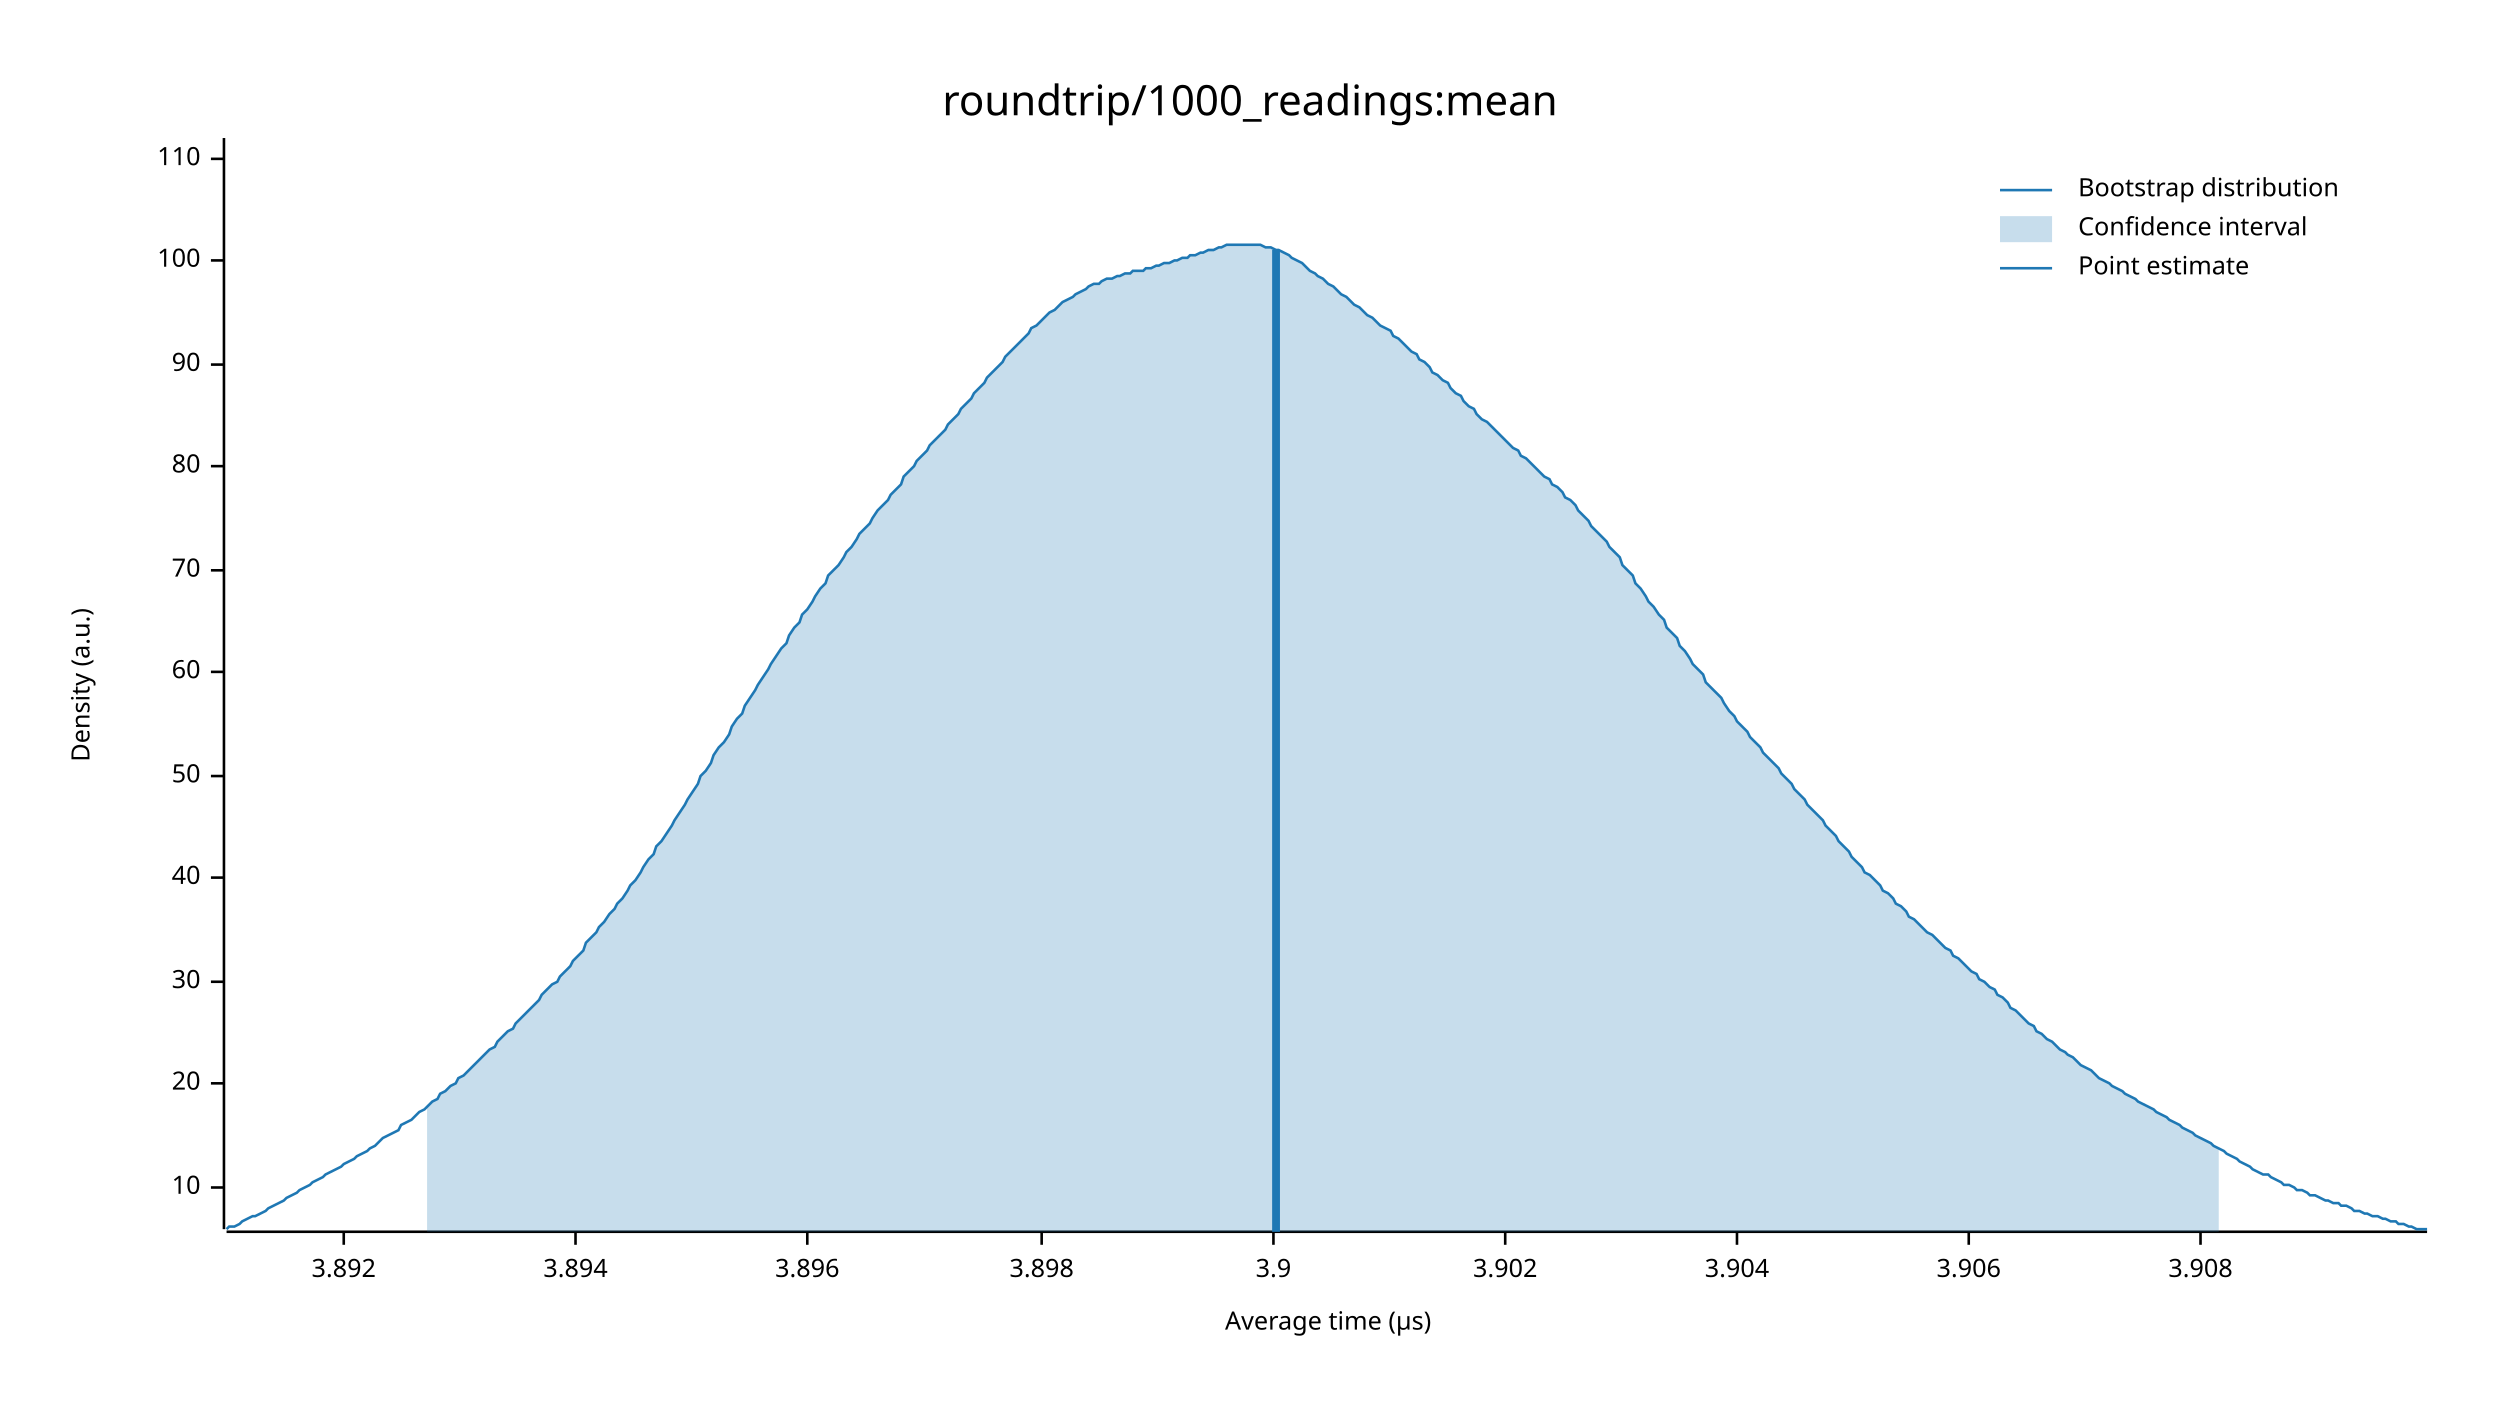
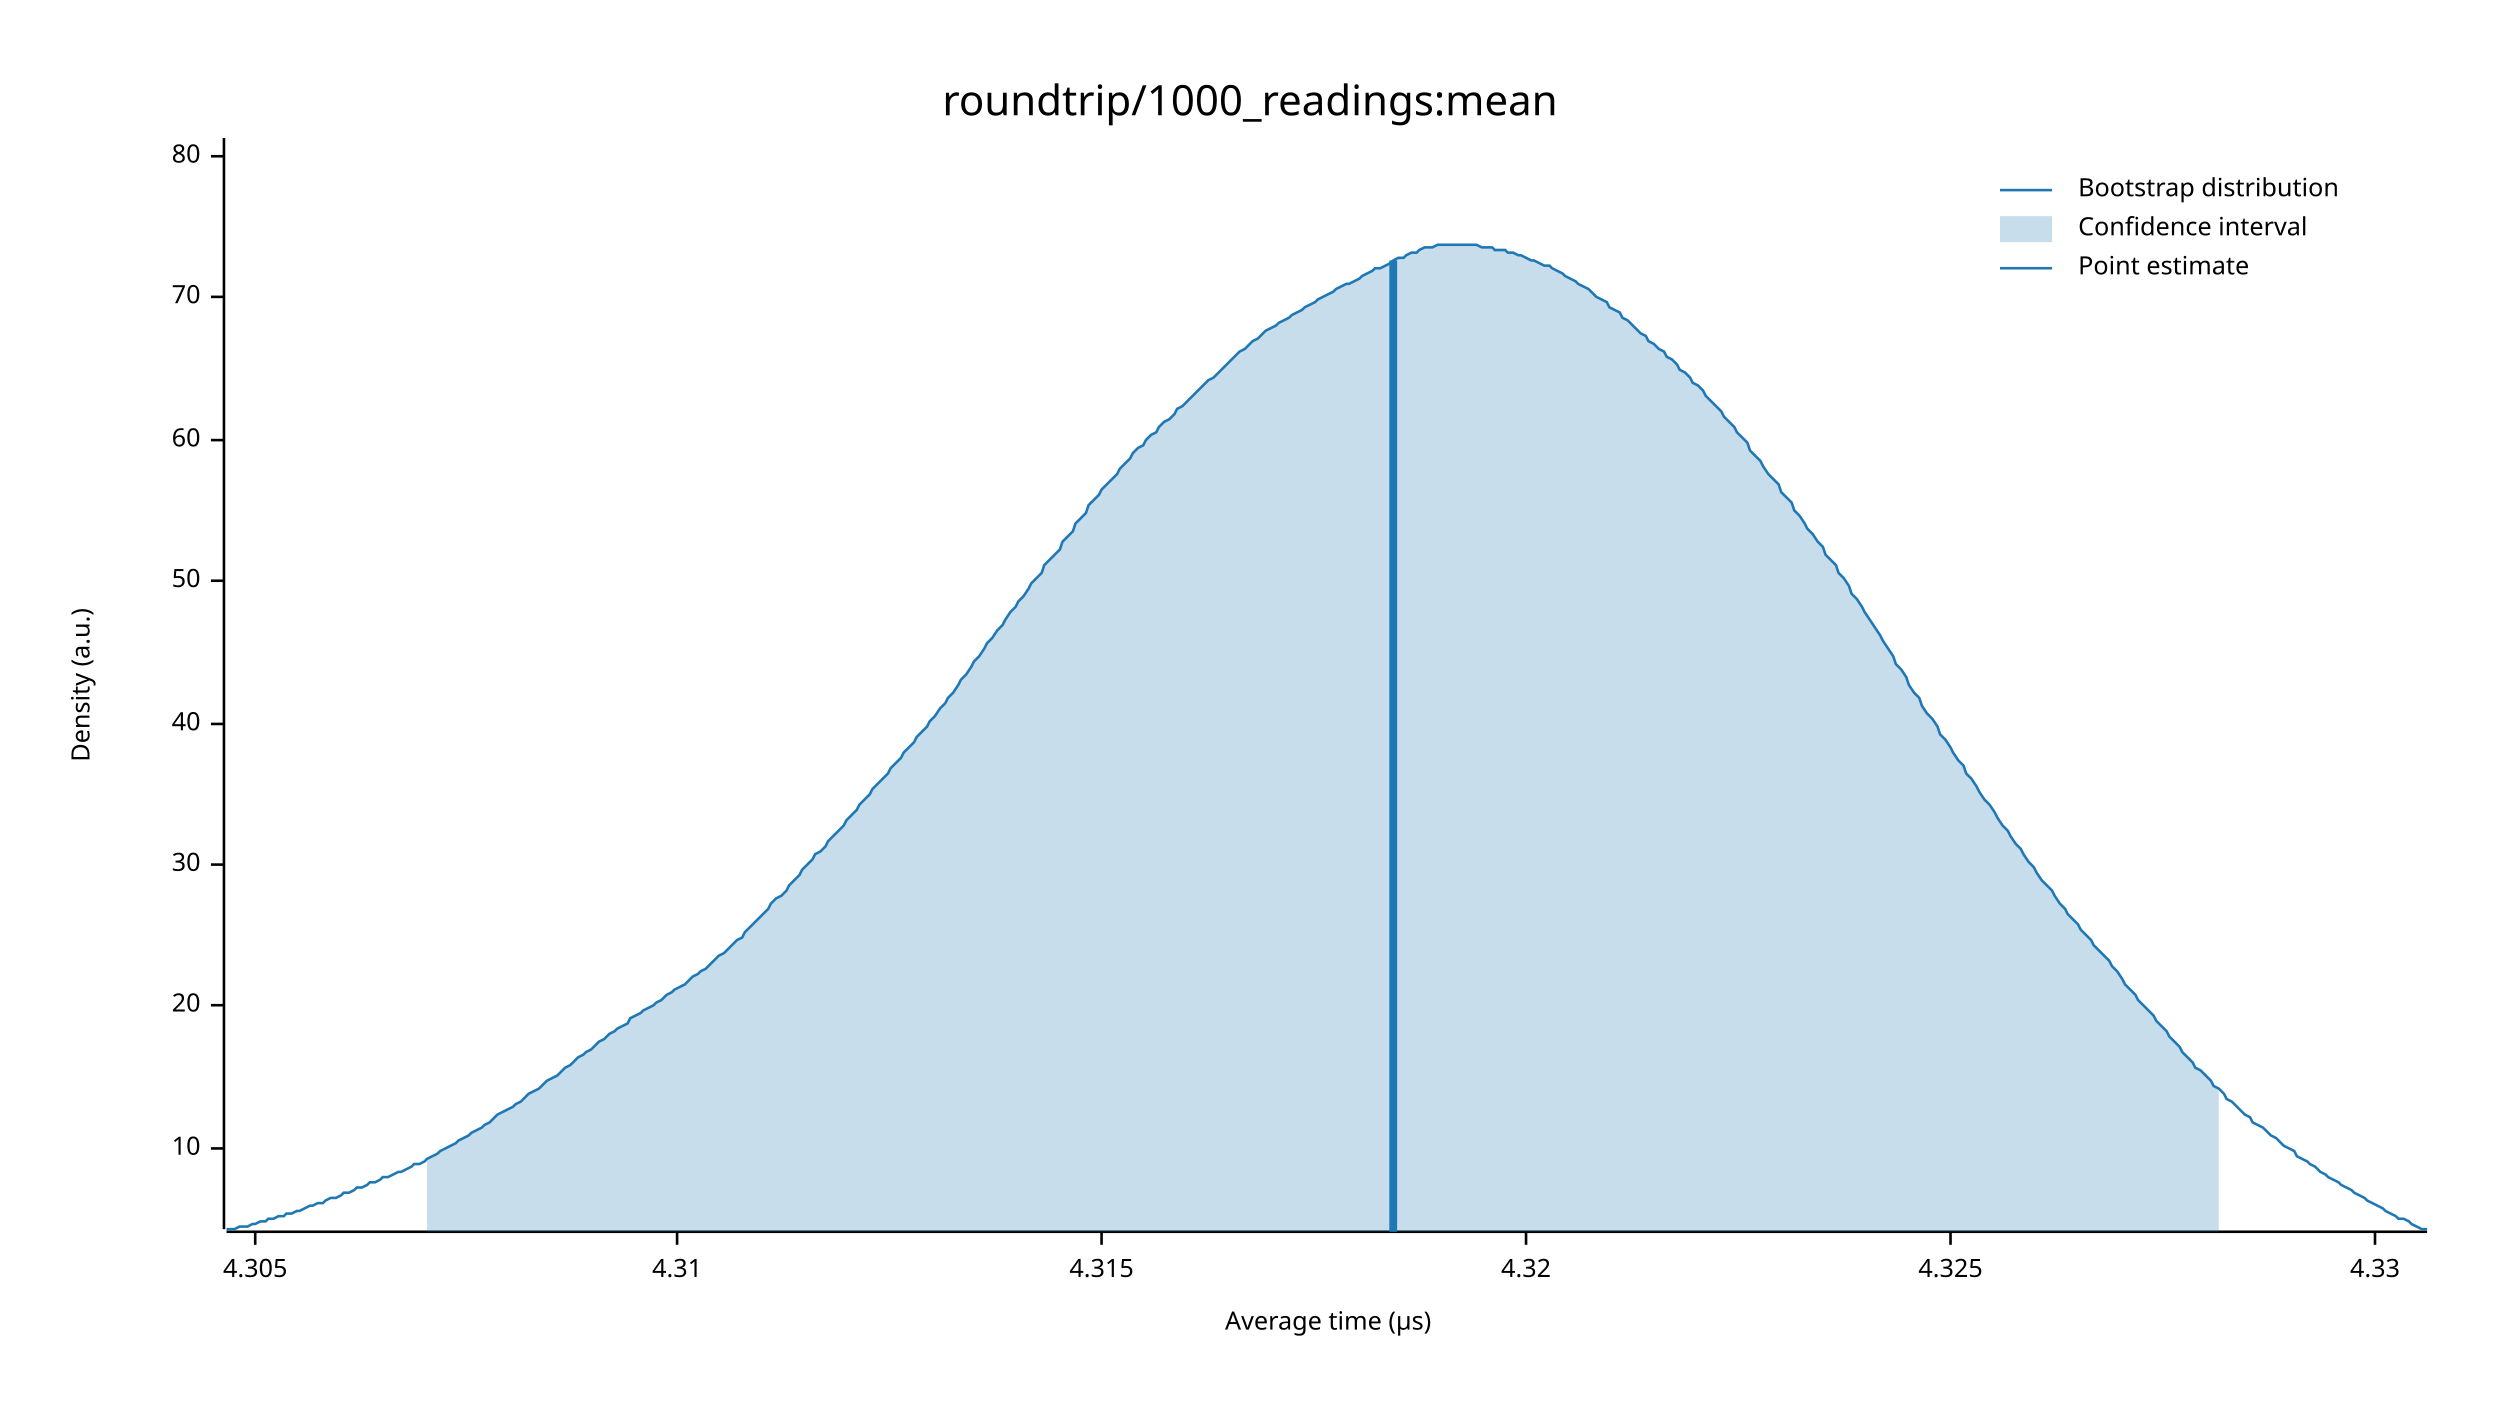
<svg xmlns="http://www.w3.org/2000/svg" width="960" height="540" viewBox="0 0 960 540">
  <text x="480" y="32" dy="0.76em" text-anchor="middle" font-family="sans-serif" font-size="16.129" opacity="1" fill="#000000">
roundtrip/1000_readings:mean
</text>
  <text x="27" y="263" dy="0.76em" text-anchor="middle" font-family="sans-serif" font-size="9.677" opacity="1" fill="#000000" transform="rotate(270, 27, 263)">
Density (a.u.)
</text>
  <text x="510" y="513" dy="-0.5ex" text-anchor="middle" font-family="sans-serif" font-size="9.677" opacity="1" fill="#000000">
Average time (µs)
</text>
  <polyline fill="none" opacity="1" stroke="#000000" stroke-width="1" points="86,53 86,472 " />
-   <text x="77" y="456" dy="0.5ex" text-anchor="end" font-family="sans-serif" font-size="9.677" opacity="1" fill="#000000">
+   <text x="77" y="441" dy="0.5ex" text-anchor="end" font-family="sans-serif" font-size="9.677" opacity="1" fill="#000000">
10
</text>
-   <polyline fill="none" opacity="1" stroke="#000000" stroke-width="1" points="81,456 86,456 " />
-   <text x="77" y="416" dy="0.5ex" text-anchor="end" font-family="sans-serif" font-size="9.677" opacity="1" fill="#000000">
+   <polyline fill="none" opacity="1" stroke="#000000" stroke-width="1" points="81,441 86,441 " />
+   <text x="77" y="386" dy="0.5ex" text-anchor="end" font-family="sans-serif" font-size="9.677" opacity="1" fill="#000000">
20
</text>
-   <polyline fill="none" opacity="1" stroke="#000000" stroke-width="1" points="81,416 86,416 " />
-   <text x="77" y="377" dy="0.5ex" text-anchor="end" font-family="sans-serif" font-size="9.677" opacity="1" fill="#000000">
+   <polyline fill="none" opacity="1" stroke="#000000" stroke-width="1" points="81,386 86,386 " />
+   <text x="77" y="332" dy="0.5ex" text-anchor="end" font-family="sans-serif" font-size="9.677" opacity="1" fill="#000000">
30
</text>
-   <polyline fill="none" opacity="1" stroke="#000000" stroke-width="1" points="81,377 86,377 " />
-   <text x="77" y="337" dy="0.5ex" text-anchor="end" font-family="sans-serif" font-size="9.677" opacity="1" fill="#000000">
+   <polyline fill="none" opacity="1" stroke="#000000" stroke-width="1" points="81,332 86,332 " />
+   <text x="77" y="278" dy="0.5ex" text-anchor="end" font-family="sans-serif" font-size="9.677" opacity="1" fill="#000000">
40
</text>
-   <polyline fill="none" opacity="1" stroke="#000000" stroke-width="1" points="81,337 86,337 " />
-   <text x="77" y="298" dy="0.5ex" text-anchor="end" font-family="sans-serif" font-size="9.677" opacity="1" fill="#000000">
+   <polyline fill="none" opacity="1" stroke="#000000" stroke-width="1" points="81,278 86,278 " />
+   <text x="77" y="223" dy="0.5ex" text-anchor="end" font-family="sans-serif" font-size="9.677" opacity="1" fill="#000000">
50
</text>
-   <polyline fill="none" opacity="1" stroke="#000000" stroke-width="1" points="81,298 86,298 " />
-   <text x="77" y="258" dy="0.5ex" text-anchor="end" font-family="sans-serif" font-size="9.677" opacity="1" fill="#000000">
+   <polyline fill="none" opacity="1" stroke="#000000" stroke-width="1" points="81,223 86,223 " />
+   <text x="77" y="169" dy="0.5ex" text-anchor="end" font-family="sans-serif" font-size="9.677" opacity="1" fill="#000000">
60
</text>
-   <polyline fill="none" opacity="1" stroke="#000000" stroke-width="1" points="81,258 86,258 " />
-   <text x="77" y="219" dy="0.5ex" text-anchor="end" font-family="sans-serif" font-size="9.677" opacity="1" fill="#000000">
+   <polyline fill="none" opacity="1" stroke="#000000" stroke-width="1" points="81,169 86,169 " />
+   <text x="77" y="114" dy="0.5ex" text-anchor="end" font-family="sans-serif" font-size="9.677" opacity="1" fill="#000000">
70
</text>
-   <polyline fill="none" opacity="1" stroke="#000000" stroke-width="1" points="81,219 86,219 " />
-   <text x="77" y="179" dy="0.5ex" text-anchor="end" font-family="sans-serif" font-size="9.677" opacity="1" fill="#000000">
+   <polyline fill="none" opacity="1" stroke="#000000" stroke-width="1" points="81,114 86,114 " />
+   <text x="77" y="60" dy="0.5ex" text-anchor="end" font-family="sans-serif" font-size="9.677" opacity="1" fill="#000000">
80
</text>
-   <polyline fill="none" opacity="1" stroke="#000000" stroke-width="1" points="81,179 86,179 " />
-   <text x="77" y="140" dy="0.5ex" text-anchor="end" font-family="sans-serif" font-size="9.677" opacity="1" fill="#000000">
- 90
+   <polyline fill="none" opacity="1" stroke="#000000" stroke-width="1" points="81,60 86,60 " />
+   <polyline fill="none" opacity="1" stroke="#000000" stroke-width="1" points="87,473 932,473 " />
+   <text x="98" y="483" dy="0.76em" text-anchor="middle" font-family="sans-serif" font-size="9.677" opacity="1" fill="#000000">
+ 4.305
</text>
-   <polyline fill="none" opacity="1" stroke="#000000" stroke-width="1" points="81,140 86,140 " />
-   <text x="77" y="100" dy="0.5ex" text-anchor="end" font-family="sans-serif" font-size="9.677" opacity="1" fill="#000000">
- 100
+   <polyline fill="none" opacity="1" stroke="#000000" stroke-width="1" points="98,473 98,478 " />
+   <text x="260" y="483" dy="0.76em" text-anchor="middle" font-family="sans-serif" font-size="9.677" opacity="1" fill="#000000">
+ 4.31
</text>
-   <polyline fill="none" opacity="1" stroke="#000000" stroke-width="1" points="81,100 86,100 " />
-   <text x="77" y="61" dy="0.5ex" text-anchor="end" font-family="sans-serif" font-size="9.677" opacity="1" fill="#000000">
- 110
+   <polyline fill="none" opacity="1" stroke="#000000" stroke-width="1" points="260,473 260,478 " />
+   <text x="423" y="483" dy="0.76em" text-anchor="middle" font-family="sans-serif" font-size="9.677" opacity="1" fill="#000000">
+ 4.315
</text>
-   <polyline fill="none" opacity="1" stroke="#000000" stroke-width="1" points="81,61 86,61 " />
-   <polyline fill="none" opacity="1" stroke="#000000" stroke-width="1" points="87,473 932,473 " />
-   <text x="132" y="483" dy="0.76em" text-anchor="middle" font-family="sans-serif" font-size="9.677" opacity="1" fill="#000000">
- 3.892
+   <polyline fill="none" opacity="1" stroke="#000000" stroke-width="1" points="423,473 423,478 " />
+   <text x="586" y="483" dy="0.76em" text-anchor="middle" font-family="sans-serif" font-size="9.677" opacity="1" fill="#000000">
+ 4.32
</text>
-   <polyline fill="none" opacity="1" stroke="#000000" stroke-width="1" points="132,473 132,478 " />
-   <text x="221" y="483" dy="0.76em" text-anchor="middle" font-family="sans-serif" font-size="9.677" opacity="1" fill="#000000">
- 3.894
+   <polyline fill="none" opacity="1" stroke="#000000" stroke-width="1" points="586,473 586,478 " />
+   <text x="749" y="483" dy="0.76em" text-anchor="middle" font-family="sans-serif" font-size="9.677" opacity="1" fill="#000000">
+ 4.325
</text>
-   <polyline fill="none" opacity="1" stroke="#000000" stroke-width="1" points="221,473 221,478 " />
-   <text x="310" y="483" dy="0.76em" text-anchor="middle" font-family="sans-serif" font-size="9.677" opacity="1" fill="#000000">
- 3.896
+   <polyline fill="none" opacity="1" stroke="#000000" stroke-width="1" points="749,473 749,478 " />
+   <text x="912" y="483" dy="0.76em" text-anchor="middle" font-family="sans-serif" font-size="9.677" opacity="1" fill="#000000">
+ 4.33
</text>
-   <polyline fill="none" opacity="1" stroke="#000000" stroke-width="1" points="310,473 310,478 " />
-   <text x="400" y="483" dy="0.76em" text-anchor="middle" font-family="sans-serif" font-size="9.677" opacity="1" fill="#000000">
- 3.898
- </text>
-   <polyline fill="none" opacity="1" stroke="#000000" stroke-width="1" points="400,473 400,478 " />
-   <text x="489" y="483" dy="0.76em" text-anchor="middle" font-family="sans-serif" font-size="9.677" opacity="1" fill="#000000">
- 3.9
- </text>
-   <polyline fill="none" opacity="1" stroke="#000000" stroke-width="1" points="489,473 489,478 " />
-   <text x="578" y="483" dy="0.76em" text-anchor="middle" font-family="sans-serif" font-size="9.677" opacity="1" fill="#000000">
- 3.902
- </text>
-   <polyline fill="none" opacity="1" stroke="#000000" stroke-width="1" points="578,473 578,478 " />
-   <text x="667" y="483" dy="0.76em" text-anchor="middle" font-family="sans-serif" font-size="9.677" opacity="1" fill="#000000">
- 3.904
- </text>
-   <polyline fill="none" opacity="1" stroke="#000000" stroke-width="1" points="667,473 667,478 " />
-   <text x="756" y="483" dy="0.76em" text-anchor="middle" font-family="sans-serif" font-size="9.677" opacity="1" fill="#000000">
- 3.906
- </text>
-   <polyline fill="none" opacity="1" stroke="#000000" stroke-width="1" points="756,473 756,478 " />
-   <text x="845" y="483" dy="0.76em" text-anchor="middle" font-family="sans-serif" font-size="9.677" opacity="1" fill="#000000">
- 3.908
- </text>
-   <polyline fill="none" opacity="1" stroke="#000000" stroke-width="1" points="845,473 845,478 " />
-   <polyline fill="none" opacity="1" stroke="#1F78B4" stroke-width="1" points="87,472 88,471 90,471 92,470 93,469 95,468 97,467 98,467 100,466 102,465 103,464 105,463 107,462 109,461 110,460 112,459 114,458 115,457 117,456 119,455 120,454 122,453 124,452 125,451 127,450 129,449 131,448 132,447 134,446 136,445 137,444 139,443 141,442 142,441 144,440 146,438 147,437 149,436 151,435 153,434 154,432 156,431 158,430 159,429 161,427 163,426 164,425 166,423 168,422 169,420 171,419 173,417 175,416 176,414 178,413 180,411 181,410 183,408 185,406 186,405 188,403 190,402 191,400 193,398 195,396 197,395 198,393 200,391 202,389 203,388 205,386 207,384 208,382 210,380 212,378 214,377 215,375 217,373 219,371 220,369 222,367 224,365 225,362 227,360 229,358 230,356 232,354 234,351 236,349 237,347 239,345 241,342 242,340 244,338 246,335 247,333 249,330 251,328 252,325 254,323 256,320 258,317 259,315 261,312 263,309 264,307 266,304 268,301 269,298 271,296 273,293 274,290 276,287 278,285 280,282 281,279 283,276 285,274 286,271 288,268 290,265 291,263 293,260 295,257 296,255 298,252 300,249 302,247 303,244 305,241 307,239 308,236 310,234 312,231 313,229 315,226 317,224 318,221 320,219 322,217 324,214 325,212 327,210 329,207 330,205 332,203 334,201 335,199 337,196 339,194 341,192 342,190 344,188 346,186 347,183 349,181 351,179 352,177 354,175 356,173 357,171 359,169 361,167 363,165 364,163 366,161 368,159 369,157 371,155 373,153 374,151 376,149 378,147 379,145 381,143 383,141 385,139 386,137 388,135 390,133 391,132 393,130 395,128 396,126 398,125 400,123 401,122 403,120 405,119 407,117 408,116 410,115 412,114 413,113 415,112 417,111 418,110 420,109 422,109 423,108 425,107 427,107 429,106 430,106 432,105 434,105 435,104 437,104 439,104 440,103 442,103 444,102 445,102 447,101 449,101 451,100 452,100 454,99 456,99 457,98 459,98 461,97 462,97 464,96 466,96 468,95 469,95 471,94 473,94 474,94 476,94 478,94 479,94 481,94 483,94 484,94 486,95 488,95 490,96 491,96 493,97 495,98 496,99 498,100 500,101 501,102 503,104 505,105 506,106 508,107 510,109 512,110 513,111 515,113 517,114 518,115 520,117 522,118 523,119 525,121 527,122 528,123 530,125 532,126 534,127 535,129 537,130 539,132 540,133 542,135 544,136 545,138 547,139 549,141 550,143 552,144 554,146 556,147 557,149 559,151 561,152 562,154 564,156 566,157 567,159 569,161 571,162 573,164 574,165 576,167 578,169 579,170 581,172 583,173 584,175 586,176 588,178 589,179 591,181 593,183 595,184 596,186 598,187 600,189 601,191 603,192 605,194 606,196 608,198 610,200 611,202 613,204 615,206 617,208 618,210 620,212 622,214 623,217 625,219 627,221 628,224 630,226 632,229 633,231 635,233 637,236 639,238 640,241 642,243 644,245 645,248 647,250 649,253 650,255 652,257 654,259 655,262 657,264 659,266 661,268 662,270 664,273 666,275 667,277 669,279 671,281 672,283 674,285 676,287 677,289 679,291 681,293 683,295 684,297 686,299 688,301 689,303 691,305 693,307 694,309 696,311 698,313 700,315 701,317 703,319 705,321 706,323 708,325 710,327 711,329 713,331 715,333 716,335 718,336 720,338 722,340 723,342 725,343 727,345 728,347 730,348 732,350 733,352 735,353 737,355 738,356 740,358 742,359 744,361 745,362 747,364 749,365 750,367 752,368 754,370 755,371 757,373 759,374 760,376 762,377 764,379 766,380 767,382 769,383 771,385 772,387 774,388 776,390 777,391 779,393 781,394 782,396 784,397 786,399 788,400 789,401 791,403 793,404 794,405 796,406 798,408 799,409 801,410 803,411 804,412 806,414 808,415 810,416 811,417 813,418 815,419 816,420 818,421 820,422 821,423 823,424 825,425 827,426 828,427 830,428 832,429 833,430 835,431 837,432 838,433 840,434 842,435 843,436 845,437 847,438 849,439 850,440 852,441 854,442 855,443 857,444 859,445 860,446 862,447 864,448 865,449 867,450 869,451 871,451 872,452 874,453 876,454 877,455 879,455 881,456 882,457 884,457 886,458 887,459 889,459 891,460 893,461 894,461 896,462 898,462 899,463 901,463 903,464 904,465 906,465 908,466 909,466 911,467 913,467 915,468 916,468 918,469 920,469 921,470 923,470 925,471 926,471 928,472 930,472 932,472 " />
-   <polygon opacity="0.25" fill="#1F78B4" points="164,425 166,423 168,422 169,420 171,419 173,417 175,416 176,414 178,413 180,411 181,410 183,408 185,406 186,405 188,403 190,402 191,400 193,398 195,396 197,395 198,393 200,391 202,389 203,388 205,386 207,384 208,382 210,380 212,378 214,377 215,375 217,373 219,371 220,369 222,367 224,365 225,362 227,360 229,358 230,356 232,354 234,351 236,349 237,347 239,345 241,342 242,340 244,338 246,335 247,333 249,330 251,328 252,325 254,323 256,320 258,317 259,315 261,312 263,309 264,307 266,304 268,301 269,298 271,296 273,293 274,290 276,287 278,285 280,282 281,279 283,276 285,274 286,271 288,268 290,265 291,263 293,260 295,257 296,255 298,252 300,249 302,247 303,244 305,241 307,239 308,236 310,234 312,231 313,229 315,226 317,224 318,221 320,219 322,217 324,214 325,212 327,210 329,207 330,205 332,203 334,201 335,199 337,196 339,194 341,192 342,190 344,188 346,186 347,183 349,181 351,179 352,177 354,175 356,173 357,171 359,169 361,167 363,165 364,163 366,161 368,159 369,157 371,155 373,153 374,151 376,149 378,147 379,145 381,143 383,141 385,139 386,137 388,135 390,133 391,132 393,130 395,128 396,126 398,125 400,123 401,122 403,120 405,119 407,117 408,116 410,115 412,114 413,113 415,112 417,111 418,110 420,109 422,109 423,108 425,107 427,107 429,106 430,106 432,105 434,105 435,104 437,104 439,104 440,103 442,103 444,102 445,102 447,101 449,101 451,100 452,100 454,99 456,99 457,98 459,98 461,97 462,97 464,96 466,96 468,95 469,95 471,94 473,94 474,94 476,94 478,94 479,94 481,94 483,94 484,94 486,95 488,95 490,96 491,96 493,97 495,98 496,99 498,100 500,101 501,102 503,104 505,105 506,106 508,107 510,109 512,110 513,111 515,113 517,114 518,115 520,117 522,118 523,119 525,121 527,122 528,123 530,125 532,126 534,127 535,129 537,130 539,132 540,133 542,135 544,136 545,138 547,139 549,141 550,143 552,144 554,146 556,147 557,149 559,151 561,152 562,154 564,156 566,157 567,159 569,161 571,162 573,164 574,165 576,167 578,169 579,170 581,172 583,173 584,175 586,176 588,178 589,179 591,181 593,183 595,184 596,186 598,187 600,189 601,191 603,192 605,194 606,196 608,198 610,200 611,202 613,204 615,206 617,208 618,210 620,212 622,214 623,217 625,219 627,221 628,224 630,226 632,229 633,231 635,233 637,236 639,238 640,241 642,243 644,245 645,248 647,250 649,253 650,255 652,257 654,259 655,262 657,264 659,266 661,268 662,270 664,273 666,275 667,277 669,279 671,281 672,283 674,285 676,287 677,289 679,291 681,293 683,295 684,297 686,299 688,301 689,303 691,305 693,307 694,309 696,311 698,313 700,315 701,317 703,319 705,321 706,323 708,325 710,327 711,329 713,331 715,333 716,335 718,336 720,338 722,340 723,342 725,343 727,345 728,347 730,348 732,350 733,352 735,353 737,355 738,356 740,358 742,359 744,361 745,362 747,364 749,365 750,367 752,368 754,370 755,371 757,373 759,374 760,376 762,377 764,379 766,380 767,382 769,383 771,385 772,387 774,388 776,390 777,391 779,393 781,394 782,396 784,397 786,399 788,400 789,401 791,403 793,404 794,405 796,406 798,408 799,409 801,410 803,411 804,412 806,414 808,415 810,416 811,417 813,418 815,419 816,420 818,421 820,422 821,423 823,424 825,425 827,426 828,427 830,428 832,429 833,430 835,431 837,432 838,433 840,434 842,435 843,436 845,437 847,438 849,439 850,440 852,441 852,473 164,473 " />
-   <polyline fill="none" opacity="1" stroke="#1F78B4" stroke-width="3" points="490,473 490,96 " />
+   <polyline fill="none" opacity="1" stroke="#000000" stroke-width="1" points="912,473 912,478 " />
+   <polyline fill="none" opacity="1" stroke="#1F78B4" stroke-width="1" points="87,472 88,472 90,472 92,471 93,471 95,471 97,470 98,470 100,469 102,469 103,468 105,468 107,467 109,467 110,466 112,466 114,465 115,465 117,464 119,463 120,463 122,462 124,462 125,461 127,460 129,460 131,459 132,458 134,458 136,457 137,456 139,456 141,455 142,454 144,454 146,453 147,452 149,452 151,451 153,450 154,450 156,449 158,448 159,447 161,447 163,446 164,445 166,444 168,443 169,442 171,441 173,440 175,439 176,438 178,437 180,436 181,435 183,434 185,433 186,432 188,431 190,429 191,428 193,427 195,426 197,425 198,424 200,423 202,421 203,420 205,419 207,418 208,417 210,415 212,414 214,413 215,412 217,410 219,409 220,408 222,406 224,405 225,404 227,403 229,401 230,400 232,399 234,397 236,396 237,395 239,394 241,393 242,391 244,390 246,389 247,388 249,387 251,386 252,385 254,384 256,382 258,381 259,380 261,379 263,378 264,377 266,375 268,374 269,373 271,372 273,370 274,369 276,367 278,366 280,364 281,363 283,361 285,360 286,358 288,356 290,354 291,353 293,351 295,349 296,347 298,345 300,344 302,342 303,340 305,338 307,336 308,334 310,332 312,330 313,328 315,327 317,325 318,323 320,321 322,319 324,317 325,315 327,313 329,311 330,309 332,307 334,305 335,303 337,301 339,299 341,297 342,295 344,293 346,291 347,289 349,287 351,285 352,283 354,281 356,279 357,277 359,275 361,272 363,270 364,268 366,266 368,263 369,261 371,259 373,256 374,254 376,252 378,249 379,247 381,245 383,242 385,240 386,238 388,235 390,233 391,231 393,229 395,226 396,224 398,222 400,220 401,217 403,215 405,213 407,211 408,208 410,206 412,204 413,201 415,199 417,197 418,194 420,192 422,190 423,188 425,186 427,184 429,182 430,180 432,178 434,176 435,174 437,172 439,171 440,169 442,167 444,166 445,164 447,162 449,161 451,159 452,157 454,156 456,154 457,153 459,151 461,149 462,148 464,146 466,145 468,143 469,142 471,140 473,138 474,137 476,135 478,134 479,133 481,131 483,130 484,129 486,127 488,126 490,125 491,124 493,123 495,122 496,121 498,120 500,119 501,118 503,117 505,116 506,115 508,114 510,113 512,112 513,111 515,110 517,109 518,109 520,108 522,107 523,106 525,105 527,104 528,103 530,103 532,102 534,101 535,100 537,99 539,99 540,98 542,97 544,97 545,96 547,95 549,95 550,95 552,94 554,94 556,94 557,94 559,94 561,94 562,94 564,94 566,94 567,94 569,95 571,95 573,95 574,96 576,96 578,96 579,97 581,97 583,98 584,98 586,99 588,100 589,100 591,101 593,102 595,102 596,103 598,104 600,105 601,106 603,107 605,108 606,109 608,110 610,111 611,112 613,114 615,115 617,116 618,118 620,119 622,120 623,122 625,123 627,125 628,126 630,128 632,129 633,131 635,132 637,134 639,135 640,137 642,138 644,140 645,142 647,143 649,145 650,147 652,148 654,150 655,152 657,154 659,156 661,158 662,160 664,162 666,164 667,166 669,168 671,170 672,173 674,175 676,177 677,179 679,182 681,184 683,186 684,189 686,191 688,193 689,196 691,198 693,201 694,203 696,205 698,208 700,210 701,213 703,215 705,217 706,220 708,222 710,225 711,228 713,230 715,233 716,235 718,238 720,241 722,244 723,246 725,249 727,252 728,255 730,257 732,260 733,263 735,266 737,268 738,271 740,274 742,276 744,279 745,282 747,284 749,287 750,289 752,292 754,294 755,297 757,299 759,302 760,304 762,307 764,309 766,312 767,314 769,317 771,319 772,321 774,324 776,326 777,328 779,331 781,333 782,335 784,338 786,340 788,342 789,344 791,347 793,349 794,351 796,353 798,355 799,357 801,359 803,361 804,363 806,365 808,367 810,369 811,371 813,373 815,376 816,378 818,380 820,382 821,384 823,386 825,388 827,390 828,392 830,394 832,396 833,398 835,400 837,402 838,404 840,406 842,408 843,410 845,411 847,413 849,415 850,417 852,418 854,420 855,422 857,423 859,425 860,426 862,428 864,429 865,431 867,432 869,433 871,435 872,436 874,437 876,439 877,440 879,441 881,442 882,444 884,445 886,446 887,447 889,448 891,450 893,451 894,452 896,453 898,454 899,455 901,456 903,457 904,458 906,459 908,460 909,461 911,462 913,463 915,464 916,465 918,466 920,467 921,468 923,468 925,469 926,470 928,471 930,472 932,472 " />
+   <polygon opacity="0.25" fill="#1F78B4" points="164,445 166,444 168,443 169,442 171,441 173,440 175,439 176,438 178,437 180,436 181,435 183,434 185,433 186,432 188,431 190,429 191,428 193,427 195,426 197,425 198,424 200,423 202,421 203,420 205,419 207,418 208,417 210,415 212,414 214,413 215,412 217,410 219,409 220,408 222,406 224,405 225,404 227,403 229,401 230,400 232,399 234,397 236,396 237,395 239,394 241,393 242,391 244,390 246,389 247,388 249,387 251,386 252,385 254,384 256,382 258,381 259,380 261,379 263,378 264,377 266,375 268,374 269,373 271,372 273,370 274,369 276,367 278,366 280,364 281,363 283,361 285,360 286,358 288,356 290,354 291,353 293,351 295,349 296,347 298,345 300,344 302,342 303,340 305,338 307,336 308,334 310,332 312,330 313,328 315,327 317,325 318,323 320,321 322,319 324,317 325,315 327,313 329,311 330,309 332,307 334,305 335,303 337,301 339,299 341,297 342,295 344,293 346,291 347,289 349,287 351,285 352,283 354,281 356,279 357,277 359,275 361,272 363,270 364,268 366,266 368,263 369,261 371,259 373,256 374,254 376,252 378,249 379,247 381,245 383,242 385,240 386,238 388,235 390,233 391,231 393,229 395,226 396,224 398,222 400,220 401,217 403,215 405,213 407,211 408,208 410,206 412,204 413,201 415,199 417,197 418,194 420,192 422,190 423,188 425,186 427,184 429,182 430,180 432,178 434,176 435,174 437,172 439,171 440,169 442,167 444,166 445,164 447,162 449,161 451,159 452,157 454,156 456,154 457,153 459,151 461,149 462,148 464,146 466,145 468,143 469,142 471,140 473,138 474,137 476,135 478,134 479,133 481,131 483,130 484,129 486,127 488,126 490,125 491,124 493,123 495,122 496,121 498,120 500,119 501,118 503,117 505,116 506,115 508,114 510,113 512,112 513,111 515,110 517,109 518,109 520,108 522,107 523,106 525,105 527,104 528,103 530,103 532,102 534,101 535,100 537,99 539,99 540,98 542,97 544,97 545,96 547,95 549,95 550,95 552,94 554,94 556,94 557,94 559,94 561,94 562,94 564,94 566,94 567,94 569,95 571,95 573,95 574,96 576,96 578,96 579,97 581,97 583,98 584,98 586,99 588,100 589,100 591,101 593,102 595,102 596,103 598,104 600,105 601,106 603,107 605,108 606,109 608,110 610,111 611,112 613,114 615,115 617,116 618,118 620,119 622,120 623,122 625,123 627,125 628,126 630,128 632,129 633,131 635,132 637,134 639,135 640,137 642,138 644,140 645,142 647,143 649,145 650,147 652,148 654,150 655,152 657,154 659,156 661,158 662,160 664,162 666,164 667,166 669,168 671,170 672,173 674,175 676,177 677,179 679,182 681,184 683,186 684,189 686,191 688,193 689,196 691,198 693,201 694,203 696,205 698,208 700,210 701,213 703,215 705,217 706,220 708,222 710,225 711,228 713,230 715,233 716,235 718,238 720,241 722,244 723,246 725,249 727,252 728,255 730,257 732,260 733,263 735,266 737,268 738,271 740,274 742,276 744,279 745,282 747,284 749,287 750,289 752,292 754,294 755,297 757,299 759,302 760,304 762,307 764,309 766,312 767,314 769,317 771,319 772,321 774,324 776,326 777,328 779,331 781,333 782,335 784,338 786,340 788,342 789,344 791,347 793,349 794,351 796,353 798,355 799,357 801,359 803,361 804,363 806,365 808,367 810,369 811,371 813,373 815,376 816,378 818,380 820,382 821,384 823,386 825,388 827,390 828,392 830,394 832,396 833,398 835,400 837,402 838,404 840,406 842,408 843,410 845,411 847,413 849,415 850,417 852,418 852,473 164,473 " />
+   <polyline fill="none" opacity="1" stroke="#1F78B4" stroke-width="3" points="535,473 535,100 " />
  <text x="798" y="68" dy="0.76em" text-anchor="start" font-family="sans-serif" font-size="9.677" opacity="1" fill="#000000">
Bootstrap distribution
</text>
  <text x="798" y="83" dy="0.76em" text-anchor="start" font-family="sans-serif" font-size="9.677" opacity="1" fill="#000000">
Confidence interval
</text>
  <text x="798" y="98" dy="0.76em" text-anchor="start" font-family="sans-serif" font-size="9.677" opacity="1" fill="#000000">
Point estimate
</text>
  <polyline fill="none" opacity="1" stroke="#1F78B4" stroke-width="1" points="768,73 788,73 " />
  <rect x="768" y="83" width="20" height="10" opacity="0.25" fill="#1F78B4" stroke="none" />
  <polyline fill="none" opacity="1" stroke="#1F78B4" stroke-width="1" points="768,103 788,103 " />
</svg>
